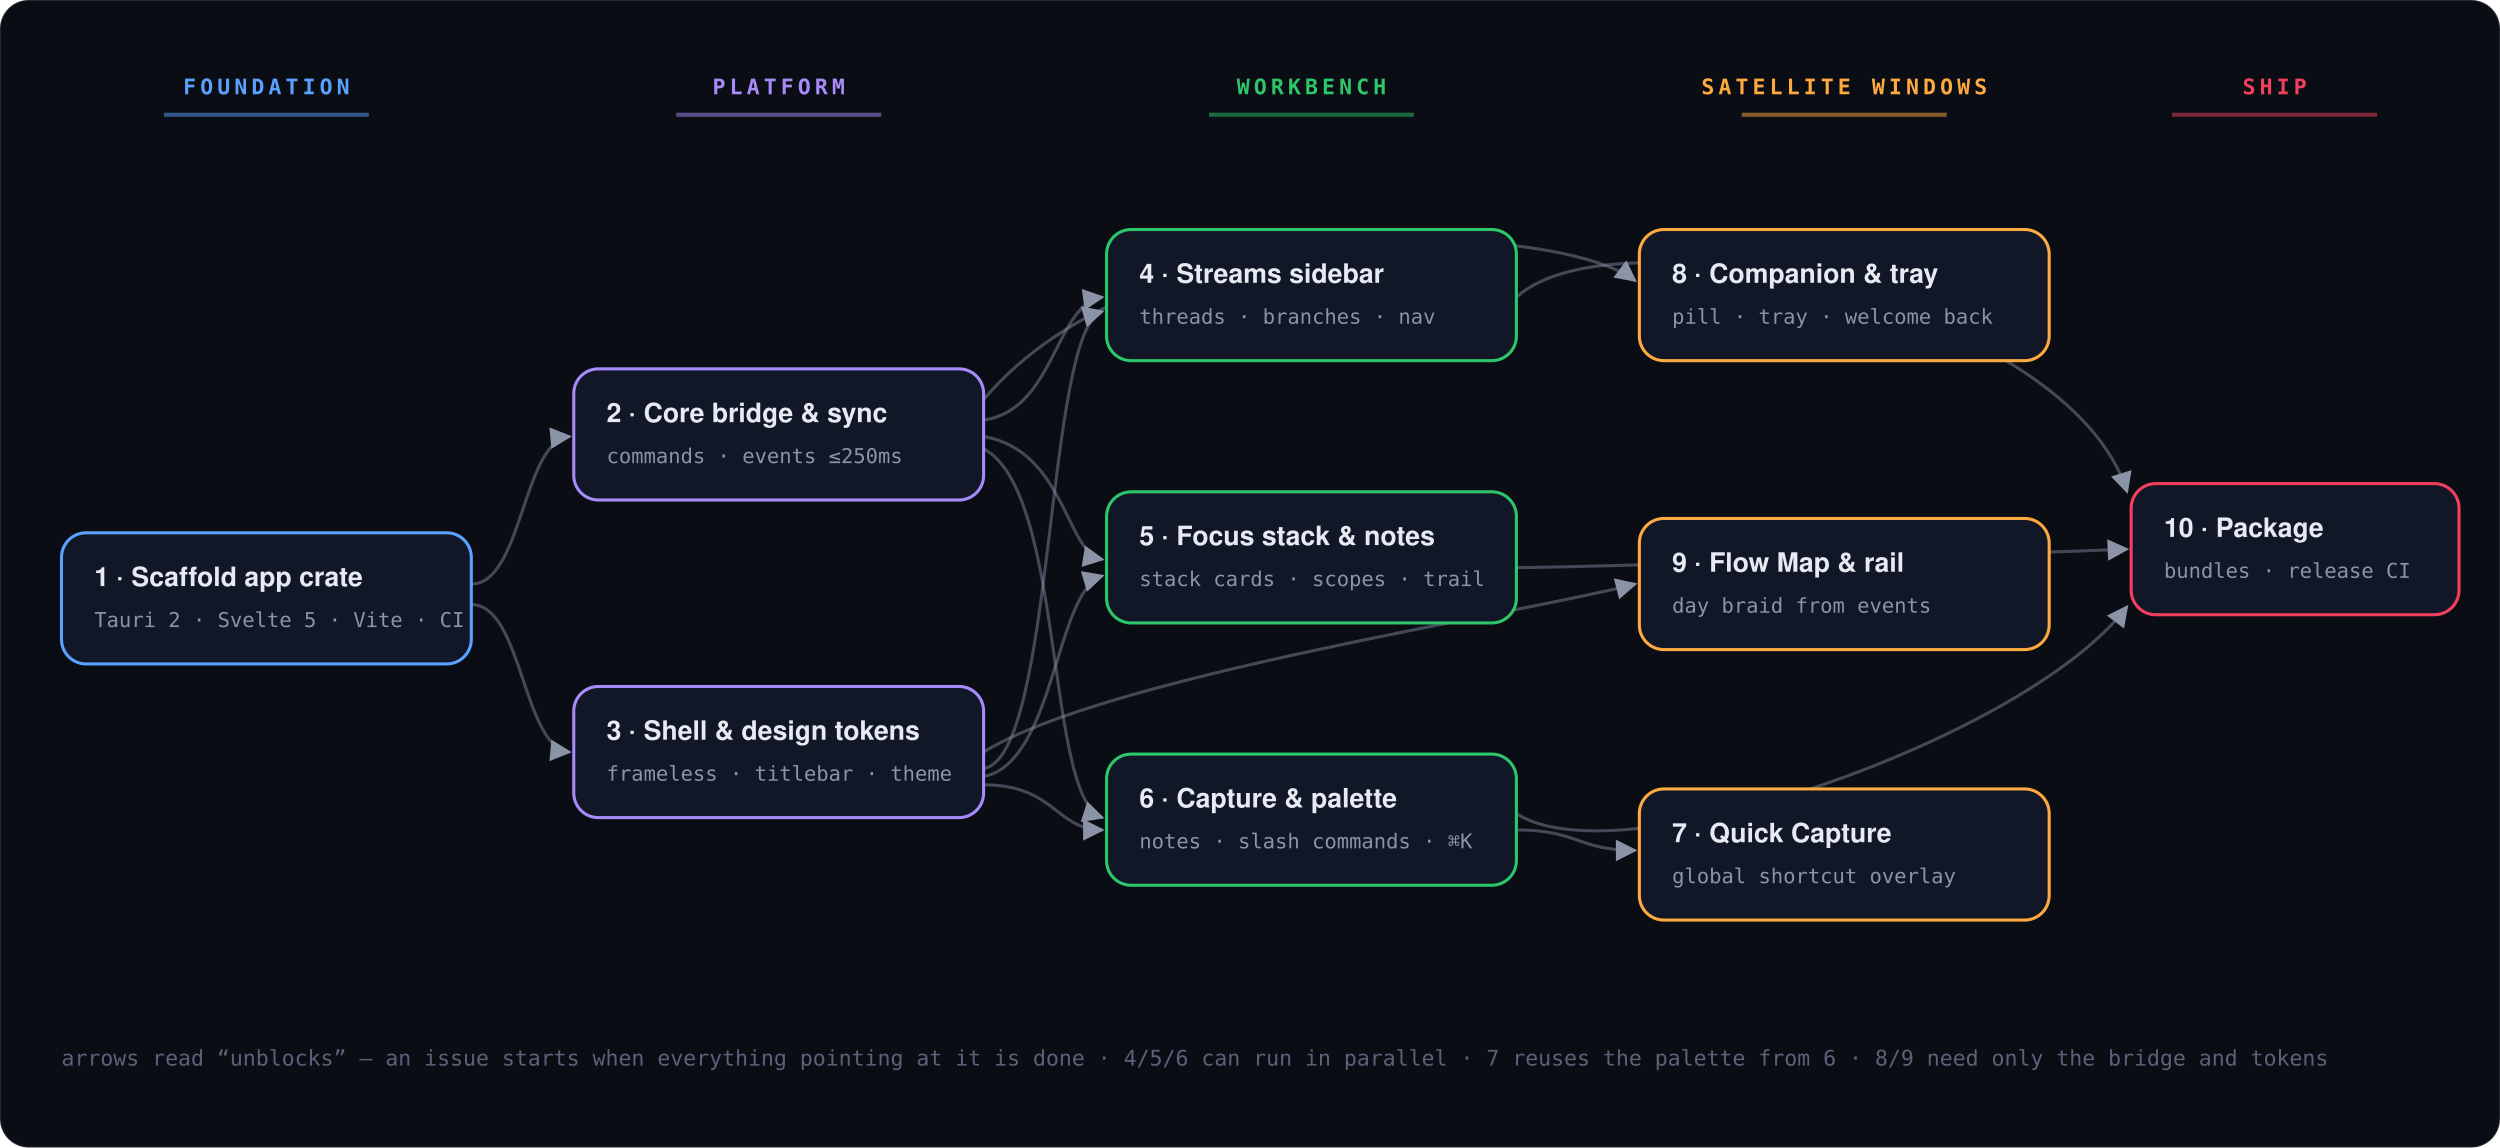
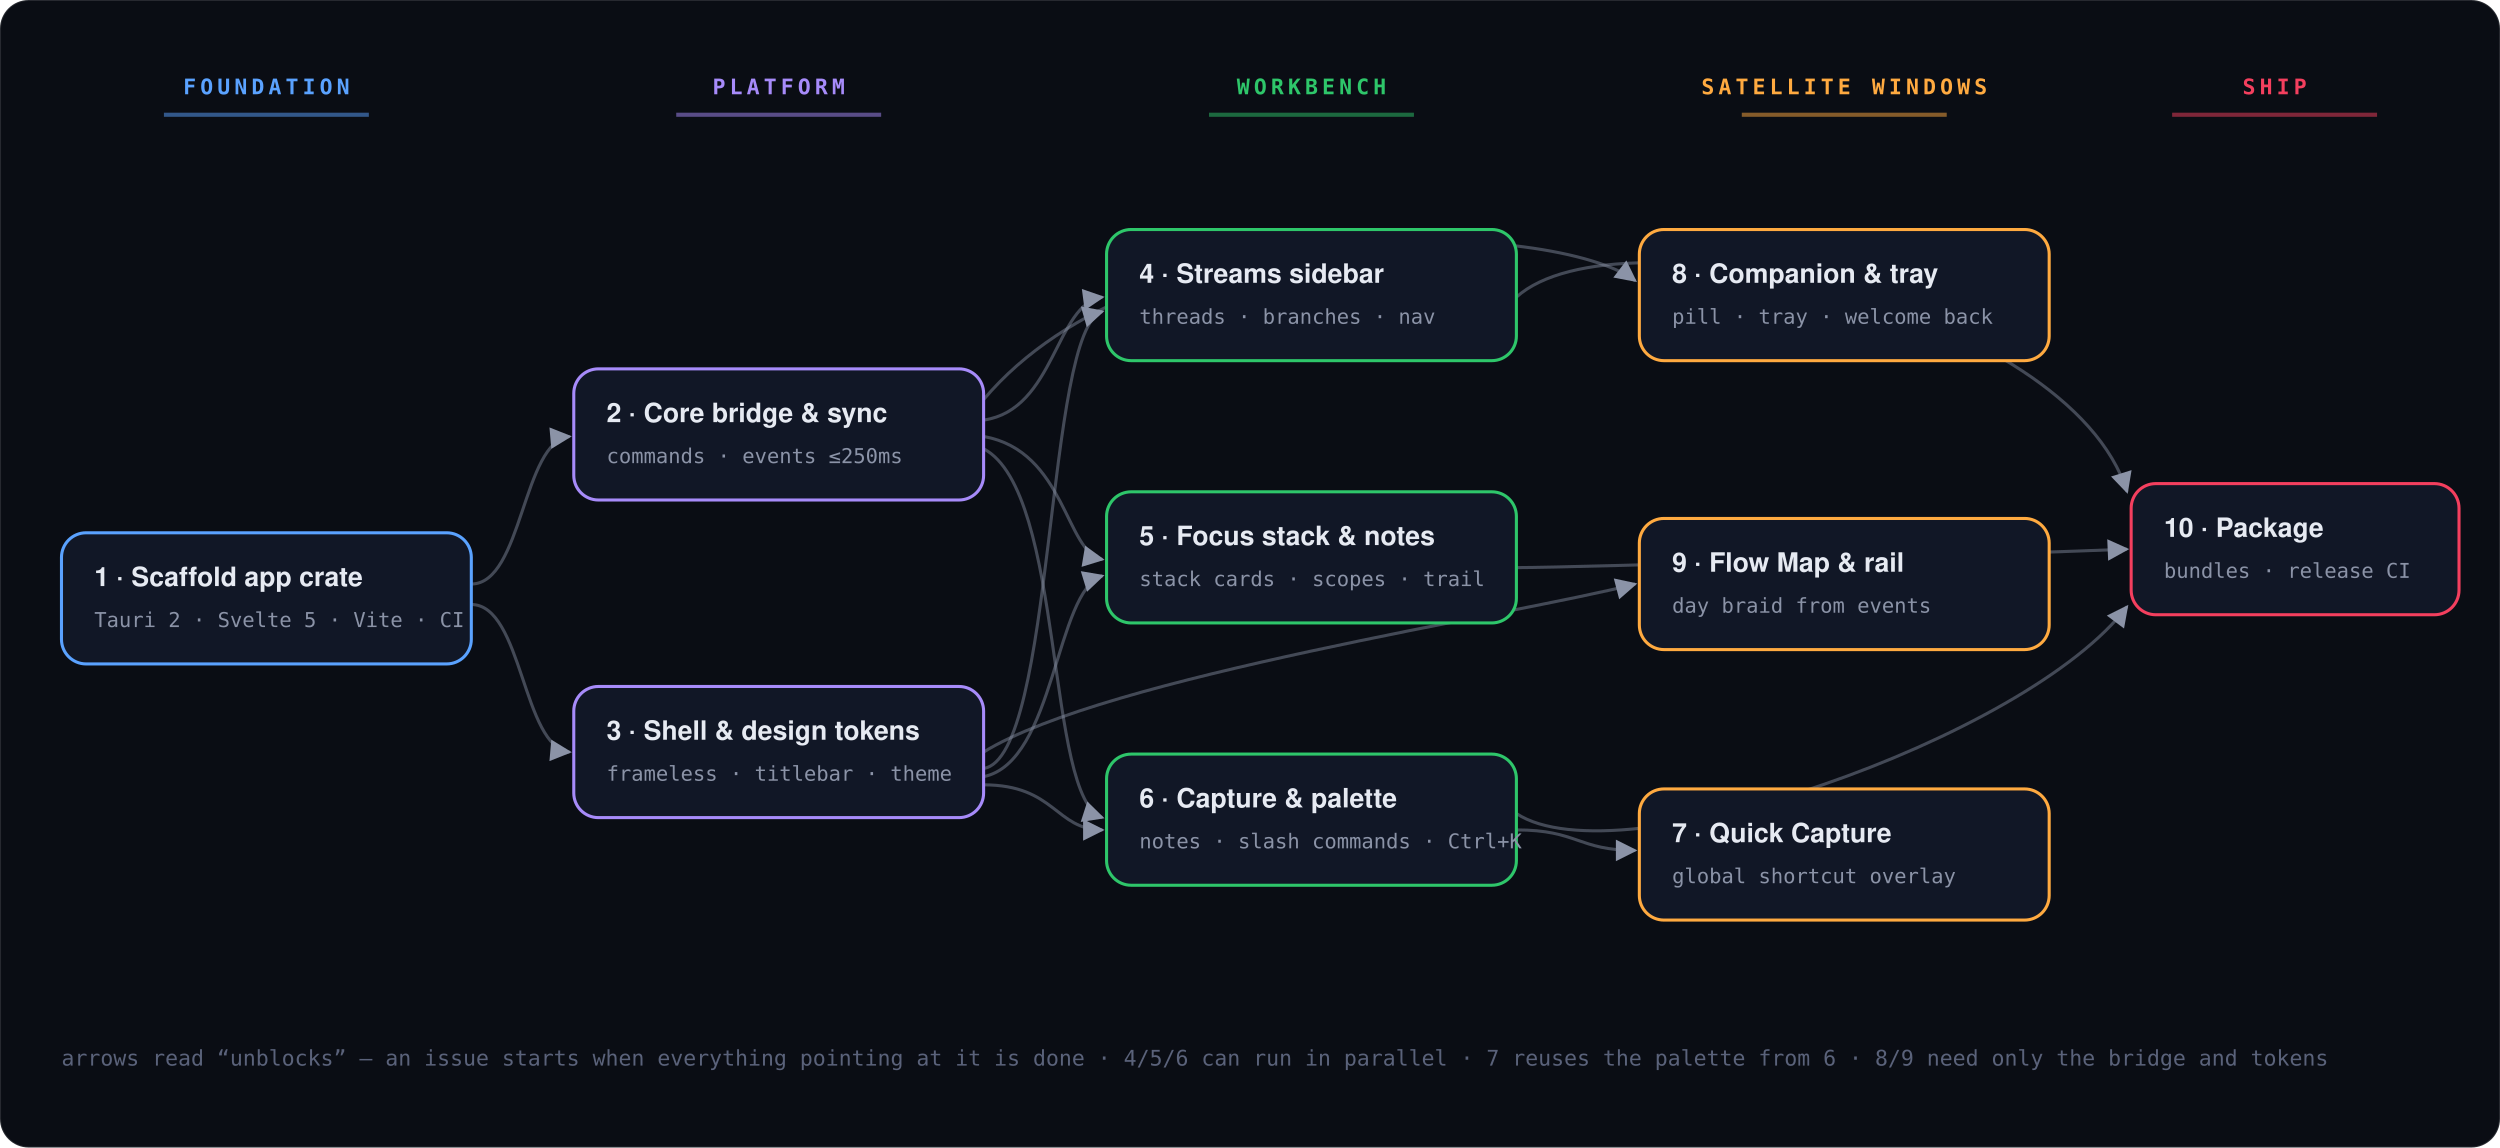
<svg xmlns="http://www.w3.org/2000/svg" width="1220" height="560" viewBox="0 0 1220 560" font-family="-apple-system,'Segoe UI',Helvetica,Arial,sans-serif" role="img" aria-labelledby="t">
  <defs>
    <marker id="arr" viewBox="0 0 10 10" refX="9" refY="5" markerWidth="7" markerHeight="7" orient="auto-start-reverse">
      <path d="M0 0 L10 5 L0 10 z" fill="#8b93a7" />
    </marker>
  </defs>
  <rect width="1220" height="560" rx="14" fill="#0a0d14" stroke="rgba(255,255,255,.12)" />
  <g font-family="Menlo,monospace" font-size="10.5" letter-spacing="2" font-weight="700">
    <text x="130" y="46" text-anchor="middle" fill="#5aa2ff">FOUNDATION</text>
    <text x="380" y="46" text-anchor="middle" fill="#a78bfa">PLATFORM</text>
    <text x="640" y="46" text-anchor="middle" fill="#2ec66a">WORKBENCH</text>
    <text x="900" y="46" text-anchor="middle" fill="#ffaa40">SATELLITE WINDOWS</text>
    <text x="1110" y="46" text-anchor="middle" fill="#f43f5e">SHIP</text>
  </g>
  <g stroke-width="2" opacity=".5">
    <line x1="80" y1="56" x2="180" y2="56" stroke="#5aa2ff" />
    <line x1="330" y1="56" x2="430" y2="56" stroke="#a78bfa" />
    <line x1="590" y1="56" x2="690" y2="56" stroke="#2ec66a" />
    <line x1="850" y1="56" x2="950" y2="56" stroke="#ffaa40" />
    <line x1="1060" y1="56" x2="1160" y2="56" stroke="#f43f5e" />
  </g>
  <g fill="none" stroke="#8b93a7" stroke-opacity=".45" stroke-width="1.5" marker-end="url(#arr)">
    <path d="M230 285 C255 285 255 215 278 213" />
    <path d="M230 295 C255 295 255 365 278 367" />
    <path d="M480 205 C515 200 515 148 538 145" />
    <path d="M480 213 C520 220 520 270 538 273" />
    <path d="M480 219 C520 240 510 390 538 399" />
    <path d="M480 375 C515 370 510 160 538 152" />
    <path d="M480 379 C515 372 515 288 538 281" />
    <path d="M480 383 C515 383 515 405 538 405" />
    <path d="M740 405 C770 405 770 415 798 415" />
    <path d="M480 195 C560 100 760 108 798 137" />
    <path d="M480 367 C540 330 740 300 798 285" />
    <path d="M740 145 C790 100 1010 150 1038 240" />
    <path d="M740 277 C770 277 990 270 1038 268" />
    <path d="M740 397 C790 430 990 360 1038 296" />
  </g>
  <g>
    <rect x="30" y="260" width="200" height="64" rx="12" fill="#111726" stroke="#5aa2ff" stroke-width="1.5" />
    <text x="46" y="286" font-size="13" fill="#e6eaf2" font-weight="650">1 · Scaffold app crate</text>
    <text x="46" y="306" font-family="Menlo,monospace" font-size="10" fill="#8b93a7">Tauri 2 · Svelte 5 · Vite · CI</text>
    <rect x="280" y="180" width="200" height="64" rx="12" fill="#111726" stroke="#a78bfa" stroke-width="1.5" />
    <text x="296" y="206" font-size="13" fill="#e6eaf2" font-weight="650">2 · Core bridge &amp; sync</text>
    <text x="296" y="226" font-family="Menlo,monospace" font-size="10" fill="#8b93a7">commands · events ≤250ms</text>
    <rect x="280" y="335" width="200" height="64" rx="12" fill="#111726" stroke="#a78bfa" stroke-width="1.5" />
    <text x="296" y="361" font-size="13" fill="#e6eaf2" font-weight="650">3 · Shell &amp; design tokens</text>
    <text x="296" y="381" font-family="Menlo,monospace" font-size="10" fill="#8b93a7">frameless · titlebar · theme</text>
    <rect x="540" y="112" width="200" height="64" rx="12" fill="#111726" stroke="#2ec66a" stroke-width="1.5" />
    <text x="556" y="138" font-size="13" fill="#e6eaf2" font-weight="650">4 · Streams sidebar</text>
    <text x="556" y="158" font-family="Menlo,monospace" font-size="10" fill="#8b93a7">threads · branches · nav</text>
    <rect x="540" y="240" width="200" height="64" rx="12" fill="#111726" stroke="#2ec66a" stroke-width="1.5" />
    <text x="556" y="266" font-size="13" fill="#e6eaf2" font-weight="650">5 · Focus stack &amp; notes</text>
    <text x="556" y="286" font-family="Menlo,monospace" font-size="10" fill="#8b93a7">stack cards · scopes · trail</text>
    <rect x="540" y="368" width="200" height="64" rx="12" fill="#111726" stroke="#2ec66a" stroke-width="1.5" />
    <text x="556" y="394" font-size="13" fill="#e6eaf2" font-weight="650">6 · Capture &amp; palette</text>
-     <text x="556" y="414" font-family="Menlo,monospace" font-size="10" fill="#8b93a7">notes · slash commands · ⌘K</text>
+     <text x="556" y="414" font-family="Menlo,monospace" font-size="10" fill="#8b93a7">notes · slash commands · Ctrl+K</text>
    <rect x="800" y="385" width="200" height="64" rx="12" fill="#111726" stroke="#ffaa40" stroke-width="1.5" />
    <text x="816" y="411" font-size="13" fill="#e6eaf2" font-weight="650">7 · Quick Capture</text>
    <text x="816" y="431" font-family="Menlo,monospace" font-size="10" fill="#8b93a7">global shortcut overlay</text>
    <rect x="800" y="112" width="200" height="64" rx="12" fill="#111726" stroke="#ffaa40" stroke-width="1.5" />
    <text x="816" y="138" font-size="13" fill="#e6eaf2" font-weight="650">8 · Companion &amp; tray</text>
    <text x="816" y="158" font-family="Menlo,monospace" font-size="10" fill="#8b93a7">pill · tray · welcome back</text>
    <rect x="800" y="253" width="200" height="64" rx="12" fill="#111726" stroke="#ffaa40" stroke-width="1.5" />
    <text x="816" y="279" font-size="13" fill="#e6eaf2" font-weight="650">9 · Flow Map &amp; rail</text>
    <text x="816" y="299" font-family="Menlo,monospace" font-size="10" fill="#8b93a7">day braid from events</text>
    <rect x="1040" y="236" width="160" height="64" rx="12" fill="#111726" stroke="#f43f5e" stroke-width="1.5" />
    <text x="1056" y="262" font-size="13" fill="#e6eaf2" font-weight="650">10 · Package</text>
    <text x="1056" y="282" font-family="Menlo,monospace" font-size="10" fill="#8b93a7">bundles · release CI</text>
  </g>
  <text x="30" y="520" font-family="Menlo,monospace" font-size="10.5" fill="#5a627a">arrows read “unblocks” — an issue starts when everything pointing at it is done · 4/5/6 can run in parallel · 7 reuses the palette from 6 · 8/9 need only the bridge and tokens</text>
</svg>
